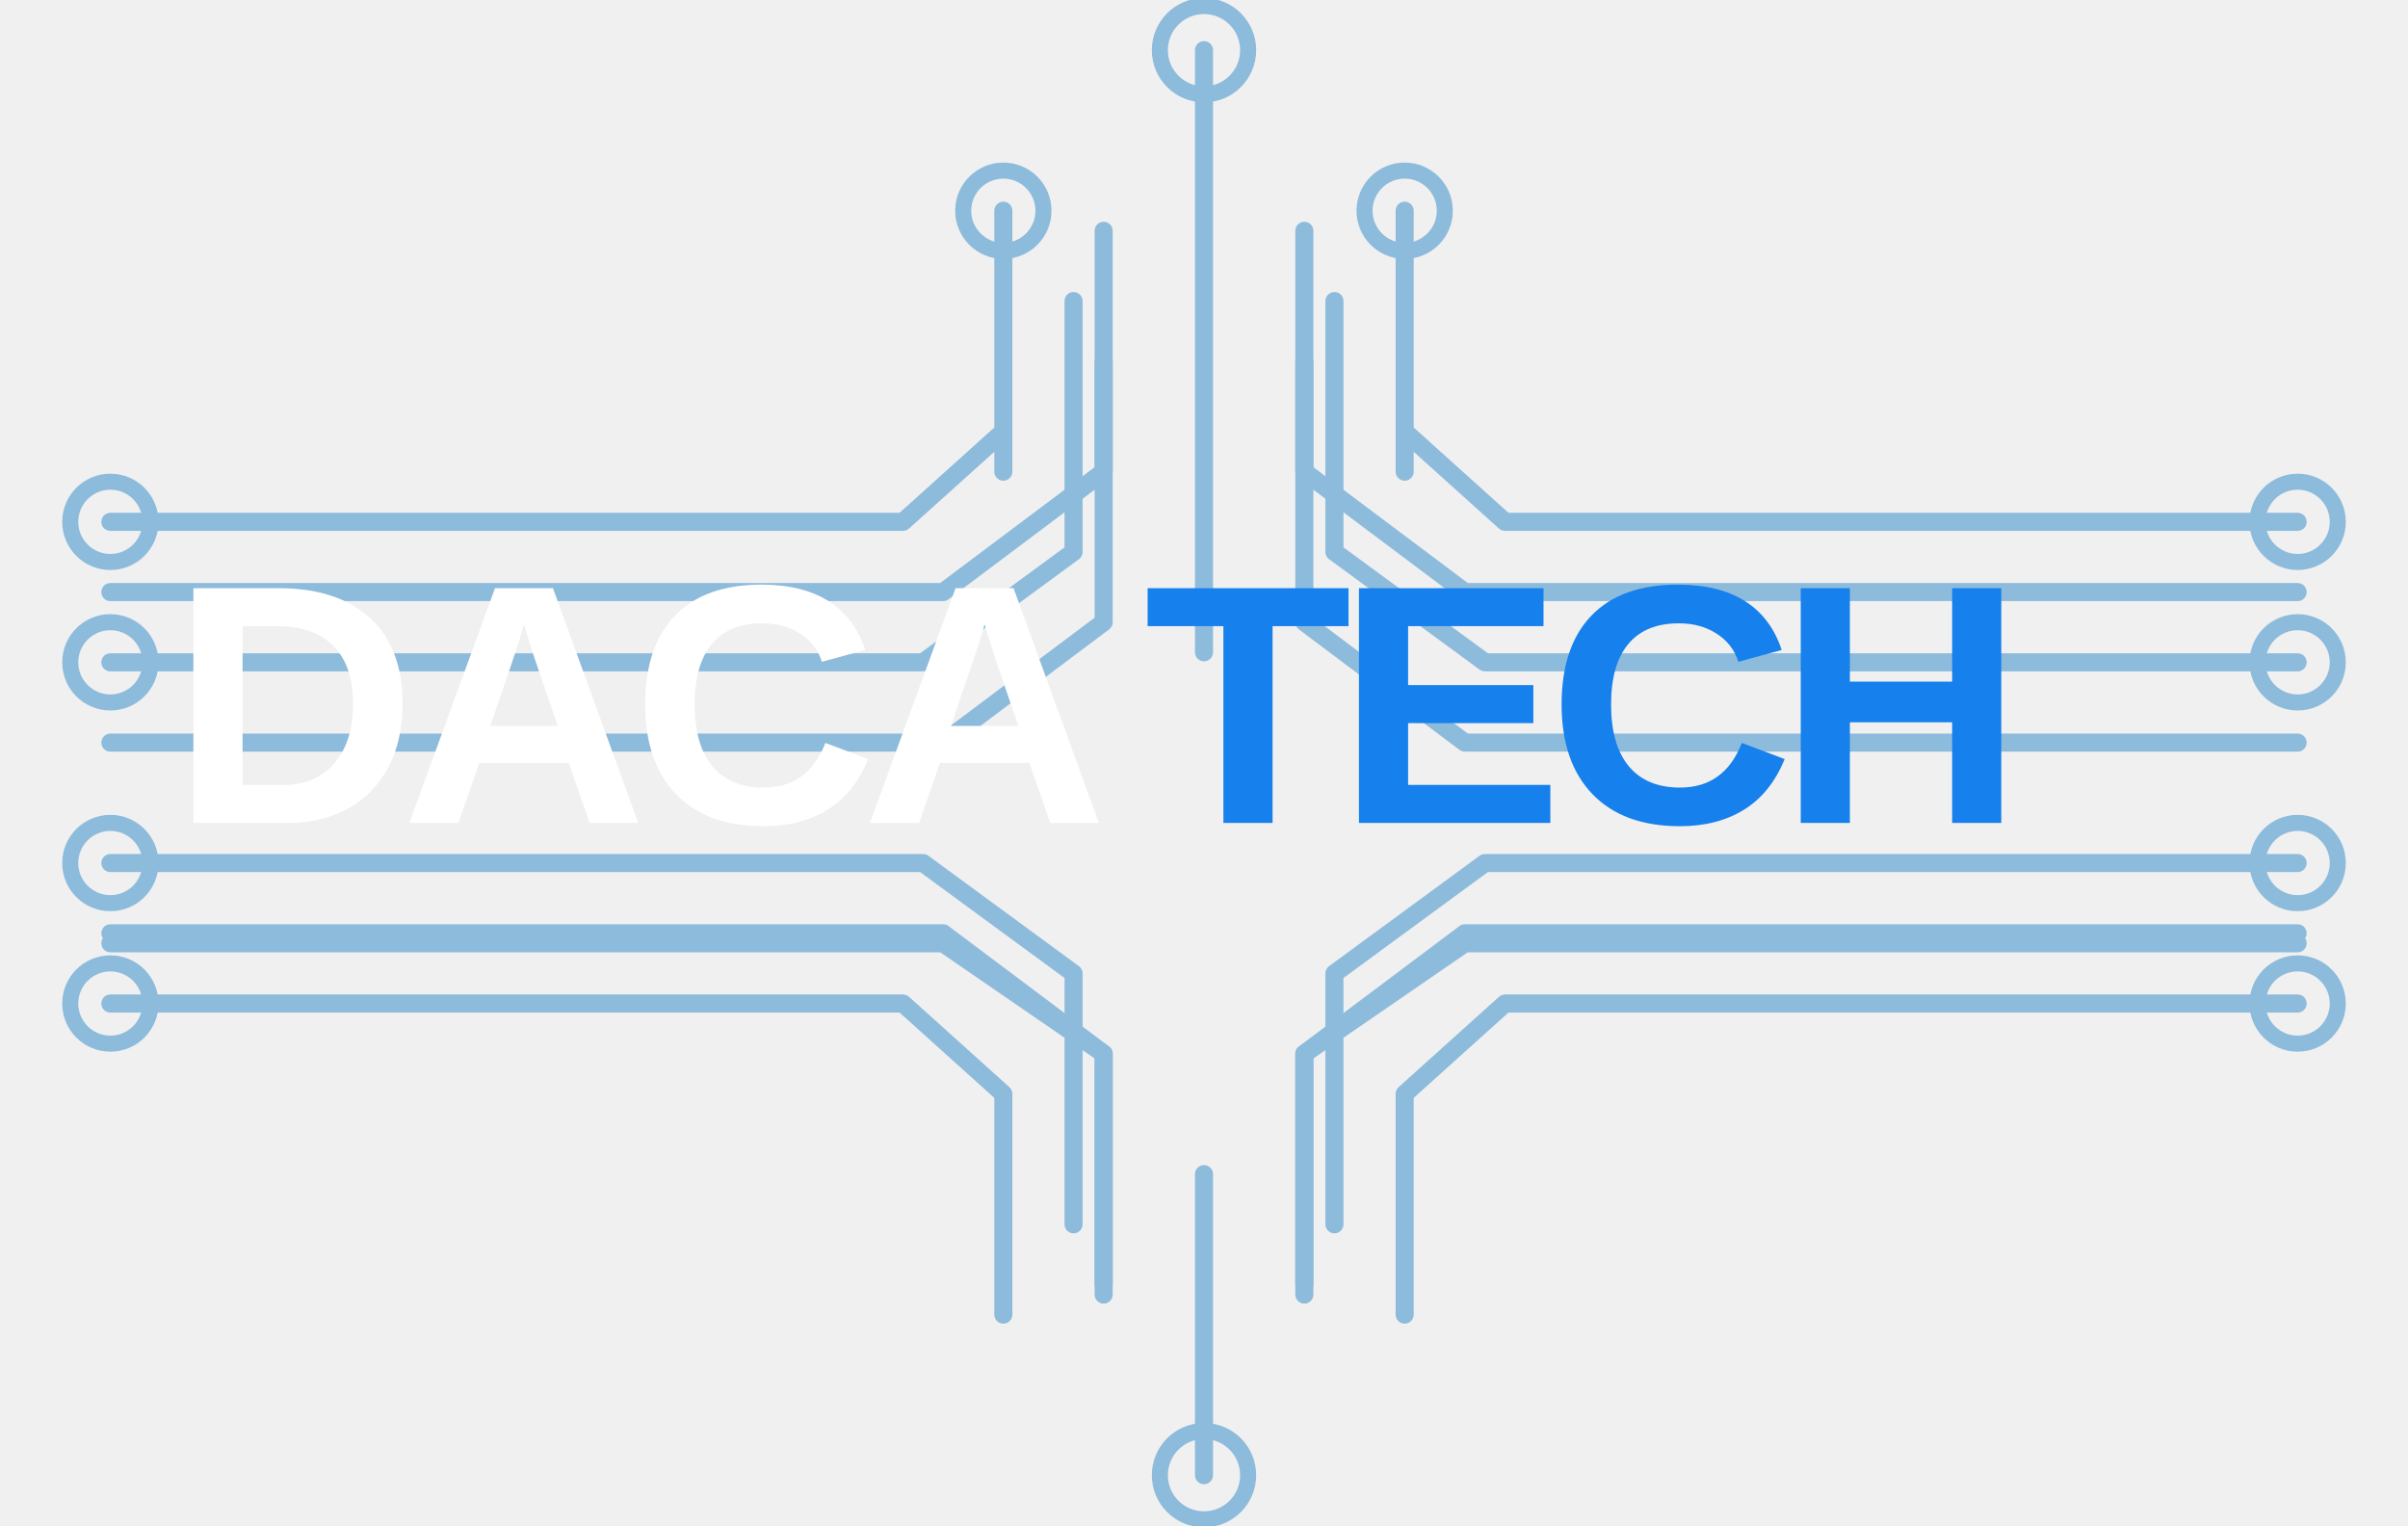
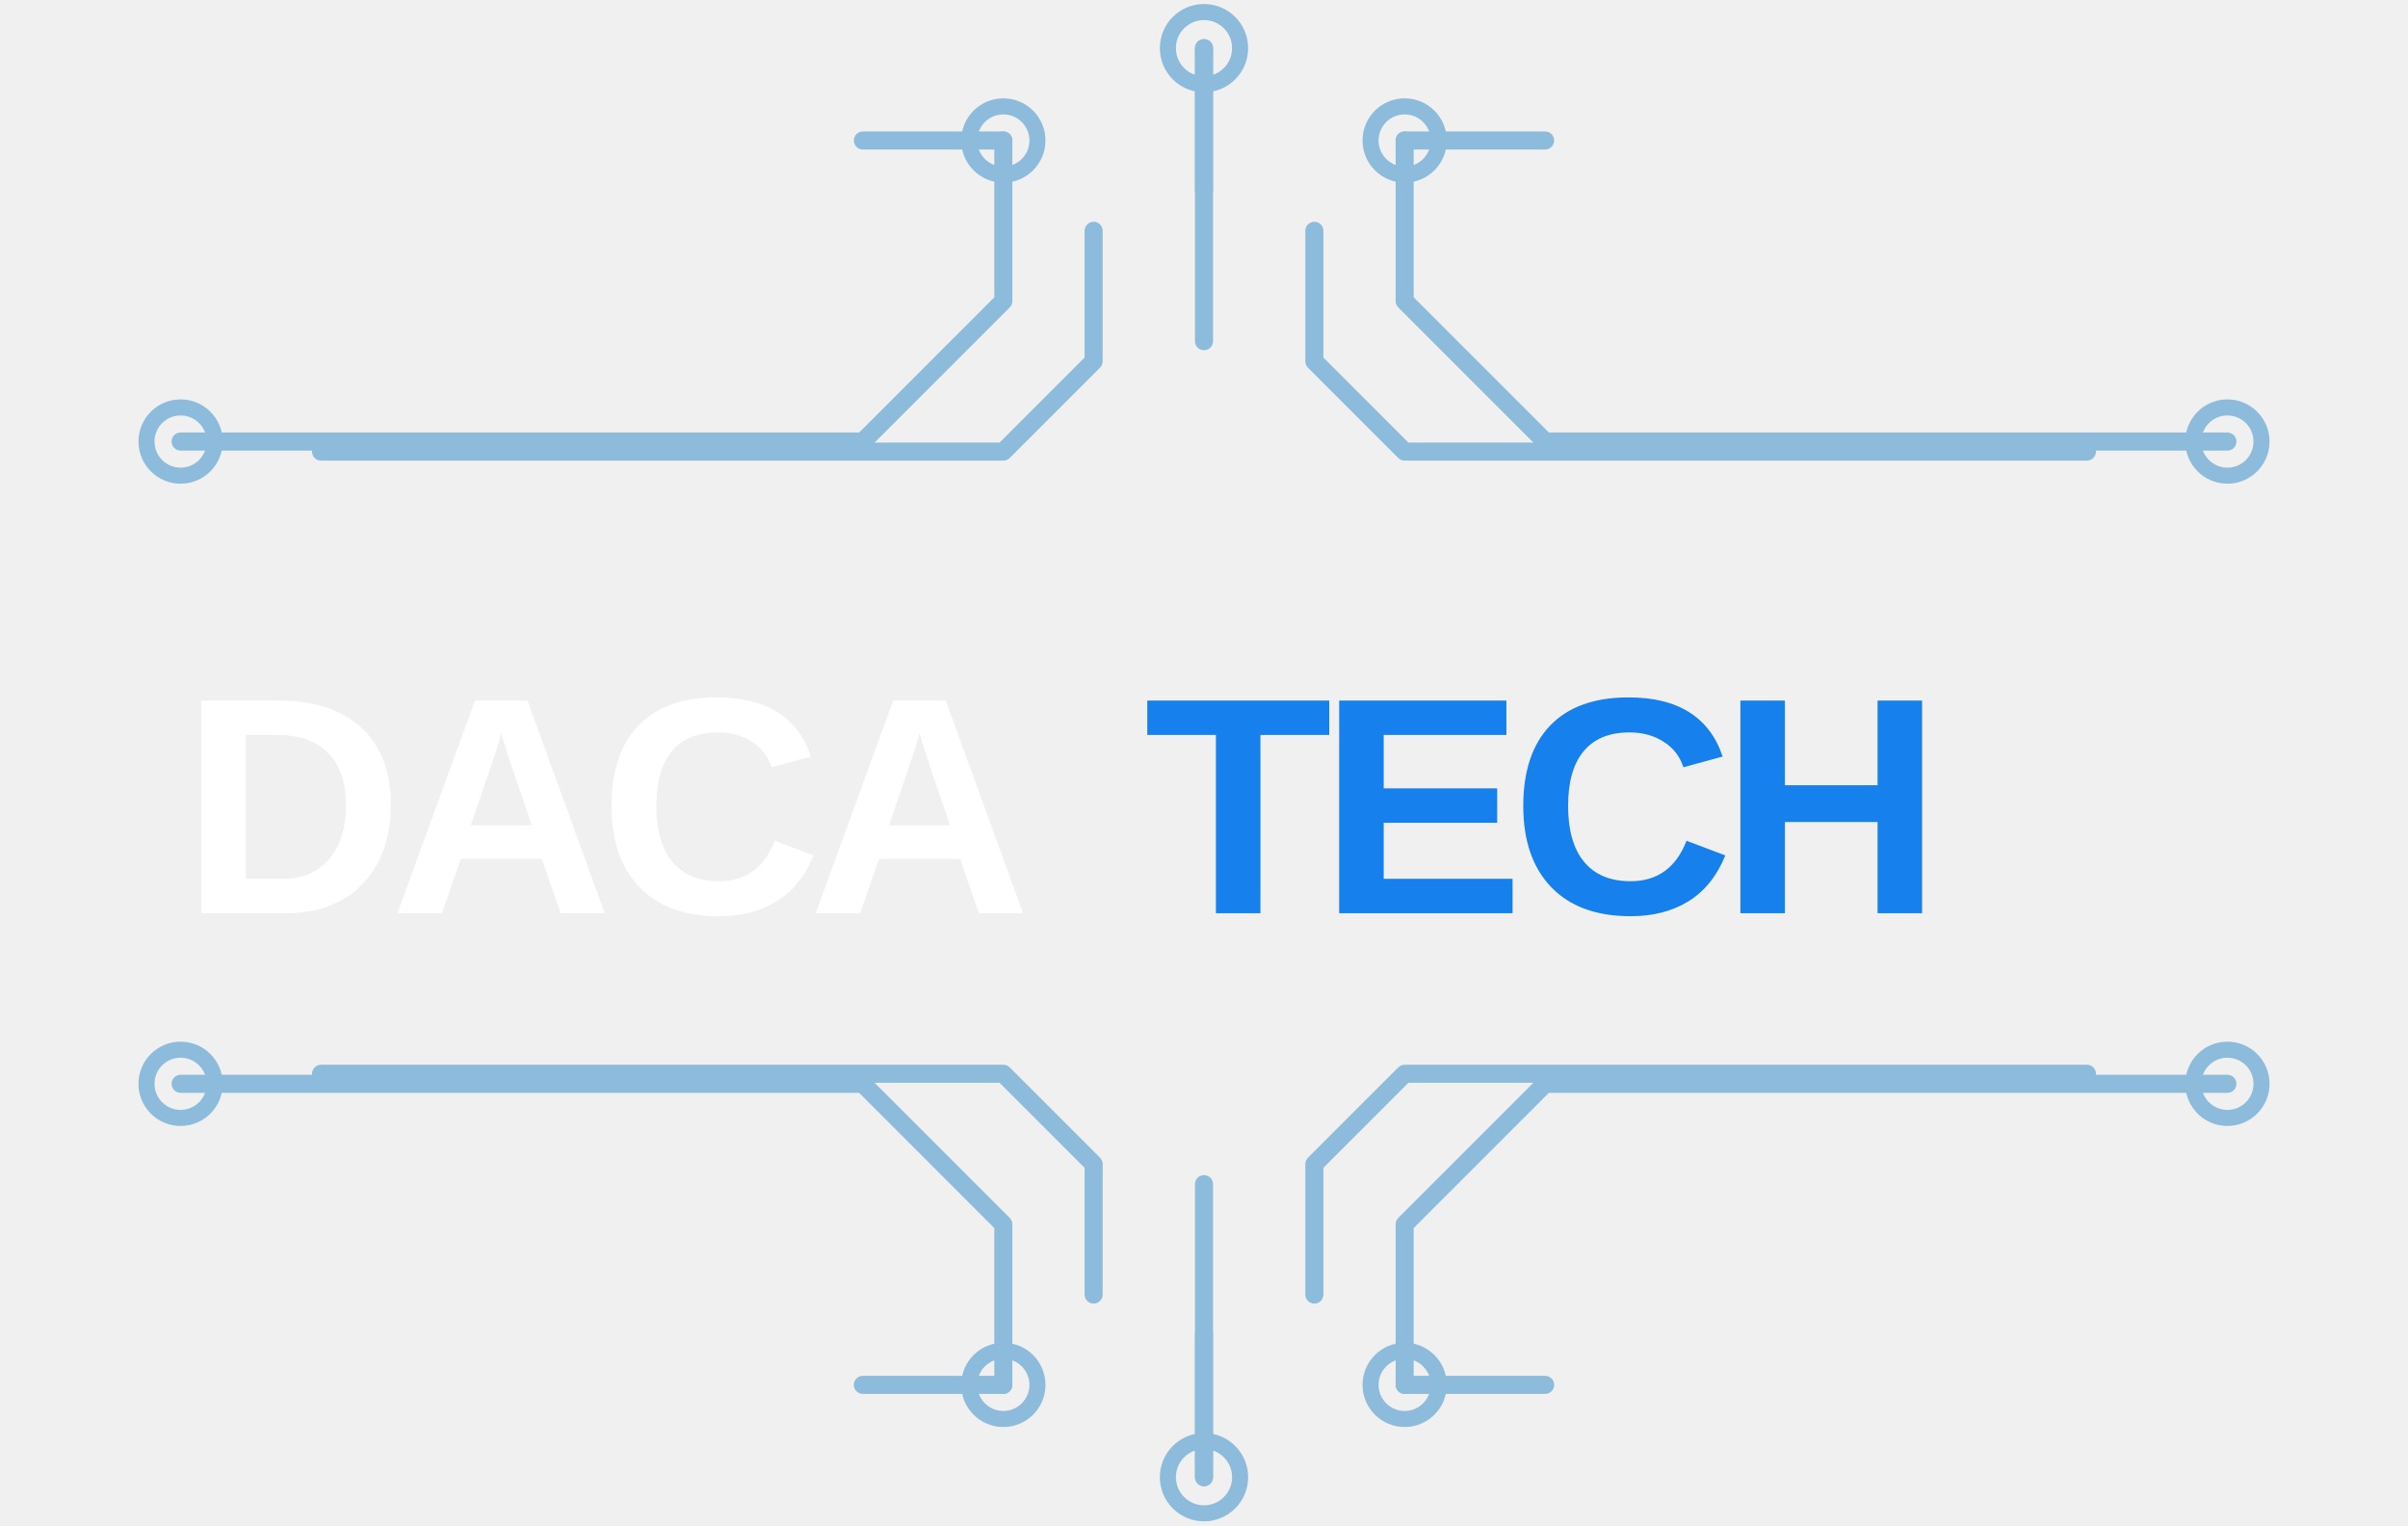
- <svg xmlns="http://www.w3.org/2000/svg" viewBox="0 0 1200 760">
+ <svg xmlns="http://www.w3.org/2000/svg" width="1200" height="760" viewBox="0 0 1200 760" role="img" aria-labelledby="title desc">
  <g fill="none" stroke="#8dbbdc" stroke-width="9" stroke-linecap="round" stroke-linejoin="round">
-     <path d="M600 25V175 M500 105V215L450 260H55 M700 105V215L750 260H1145 M550 115V235L470 295H55 M650 115V235L730 295H1145 M600 25v300 M500 105v130 M700 105v130" />
-     <path d="M55 330H460L535 275V150 M1145 330H740L665 275V150 M55 370H470L550 310V180 M1145 370H730L650 310V180" />
-     <path d="M600 735V585 M500 655V545L450 500H55 M700 655V545L750 500H1145 M550 645V525L470 465H55 M650 645V525L730 465H1145" />
-     <path d="M55 430H460L535 485V610 M1145 430H740L665 485V610 M55 470H470L550 525V640 M1145 470H730L650 525V640" />
+     <path d="M600 24V170 M500 70V150L430 220H90 M700 70V150L770 220H1110" />
+     <path d="M545 115V180L500 225H160 M655 115V180L700 225H1040" />
+     <path d="M600 24V95 M500 70H430 M700 70H770" />
+     <path d="M600 736V590 M500 690V610L430 540H90 M700 690V610L770 540H1110" />
+     <path d="M545 645V580L500 535H160 M655 645V580L700 535H1040" />
+     <path d="M600 736V665 M500 690H430 M700 690H770" />
  </g>
-   <g fill="#ffffff">
-     <text x="85" y="410" font-family="Arial,Helvetica,sans-serif" font-size="170" font-weight="800" letter-spacing="-8">DACA</text>
+   <g fill="none" stroke="#8dbbdc" stroke-width="8">
+     <circle cx="600" cy="24" r="18" />
+     <circle cx="500" cy="70" r="17" />
+     <circle cx="700" cy="70" r="17" />
+     <circle cx="90" cy="220" r="17" />
+     <circle cx="1110" cy="220" r="17" />
+     <circle cx="600" cy="736" r="18" />
+     <circle cx="500" cy="690" r="17" />
+     <circle cx="700" cy="690" r="17" />
+     <circle cx="90" cy="540" r="17" />
+     <circle cx="1110" cy="540" r="17" />
  </g>
-   <text x="570" y="410" fill="#1680ed" font-family="Arial,Helvetica,sans-serif" font-size="170" font-weight="800" letter-spacing="-8">TECH</text>
-   <g fill="none" stroke="#8dbbdc" stroke-width="8">
-     <circle cx="55" cy="260" r="20" />
-     <circle cx="1145" cy="260" r="20" />
-     <circle cx="55" cy="330" r="20" />
-     <circle cx="1145" cy="330" r="20" />
-     <circle cx="600" cy="25" r="22" />
-     <circle cx="500" cy="105" r="20" />
-     <circle cx="700" cy="105" r="20" />
-     <circle cx="55" cy="500" r="20" />
-     <circle cx="1145" cy="500" r="20" />
-     <circle cx="55" cy="430" r="20" />
-     <circle cx="1145" cy="430" r="20" />
-     <circle cx="600" cy="735" r="22" />
+   <g font-family="Arial,Helvetica,sans-serif" font-size="154" font-weight="800" letter-spacing="-7">
+     <text x="90" y="455" fill="#ffffff">DACA</text>
+     <text x="570" y="455" fill="#1680ed">TECH</text>
  </g>
</svg>
